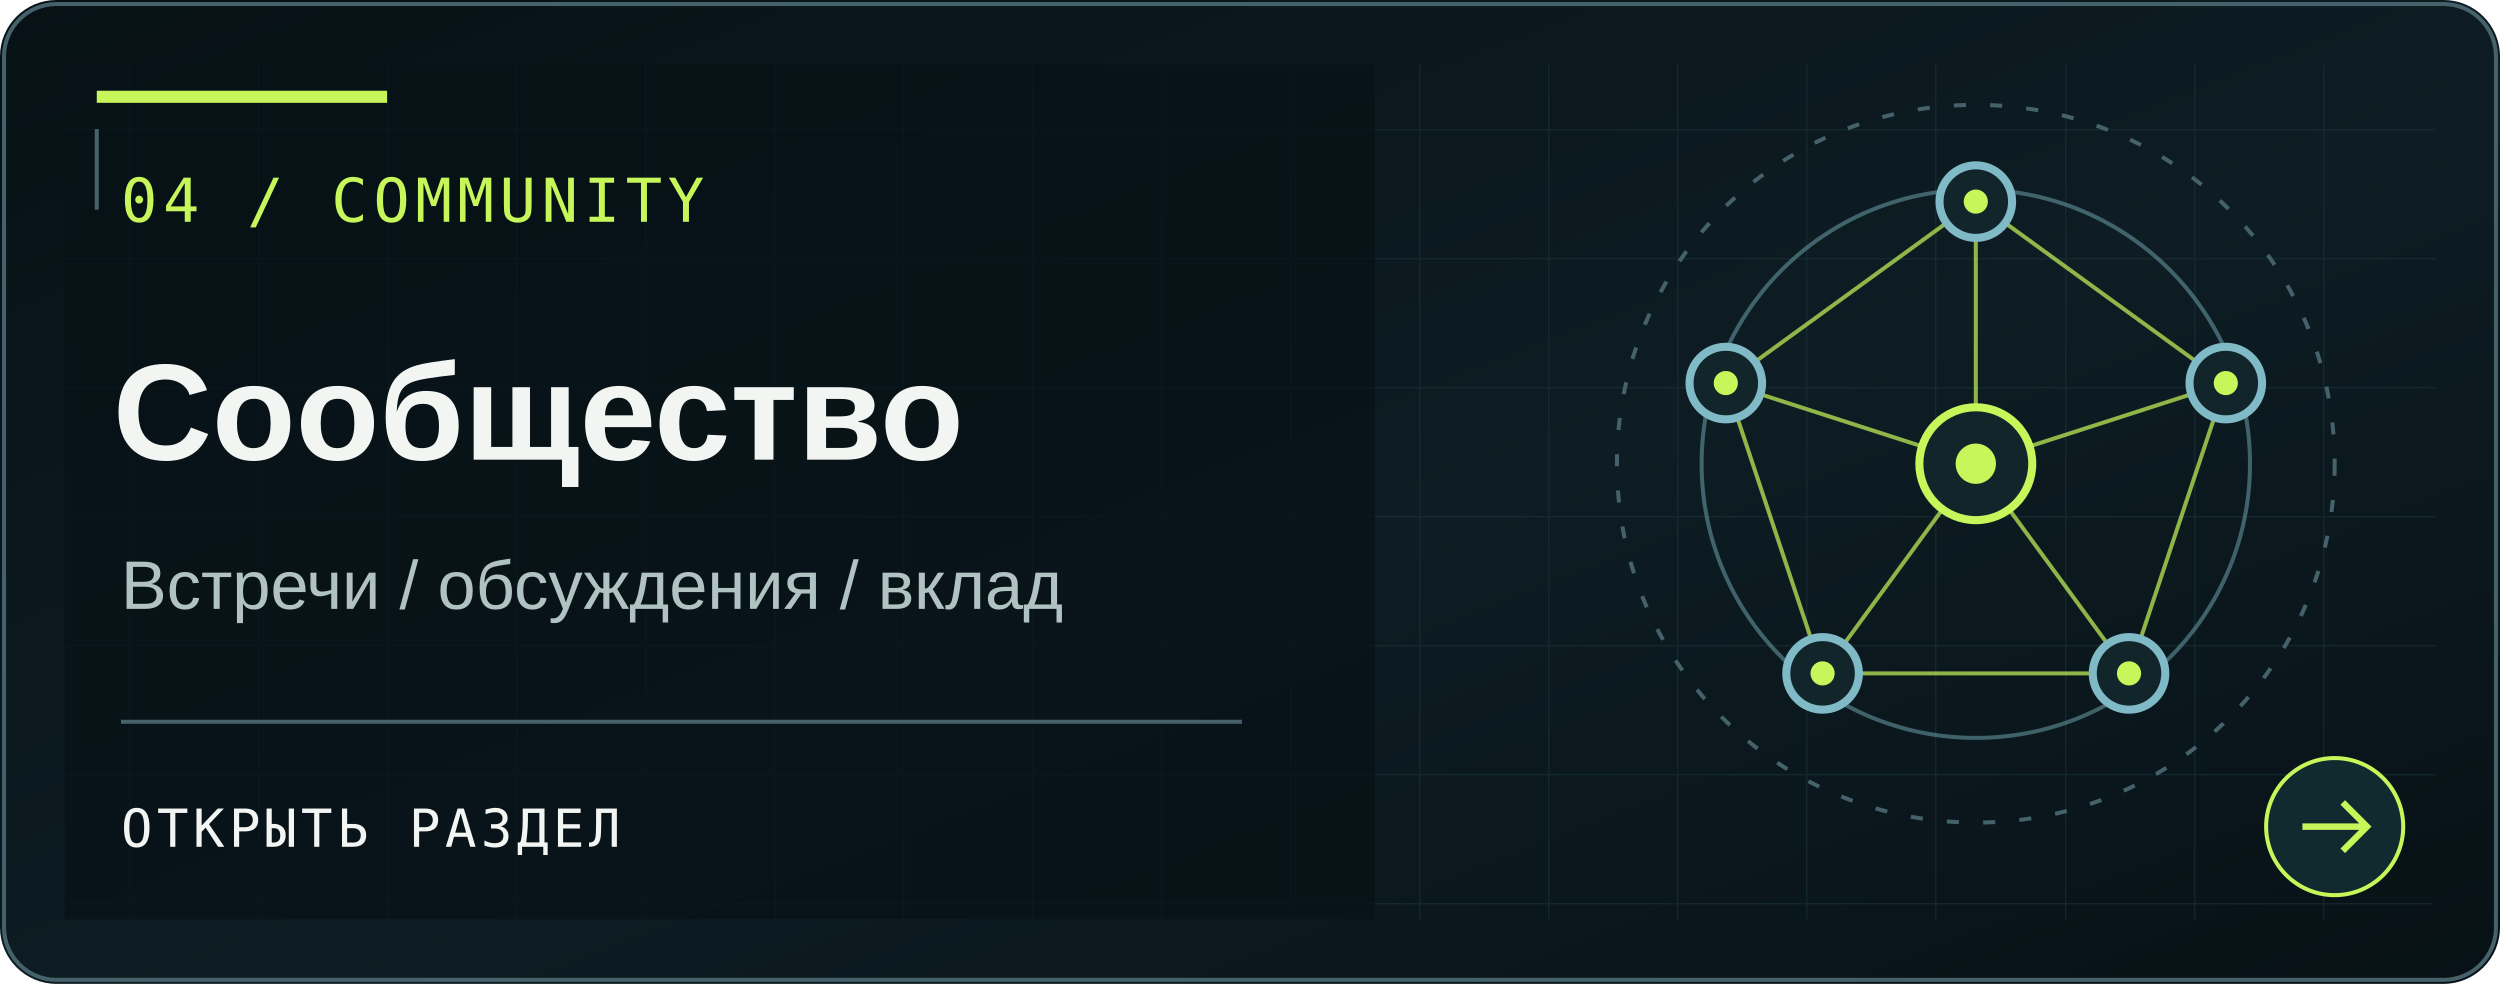
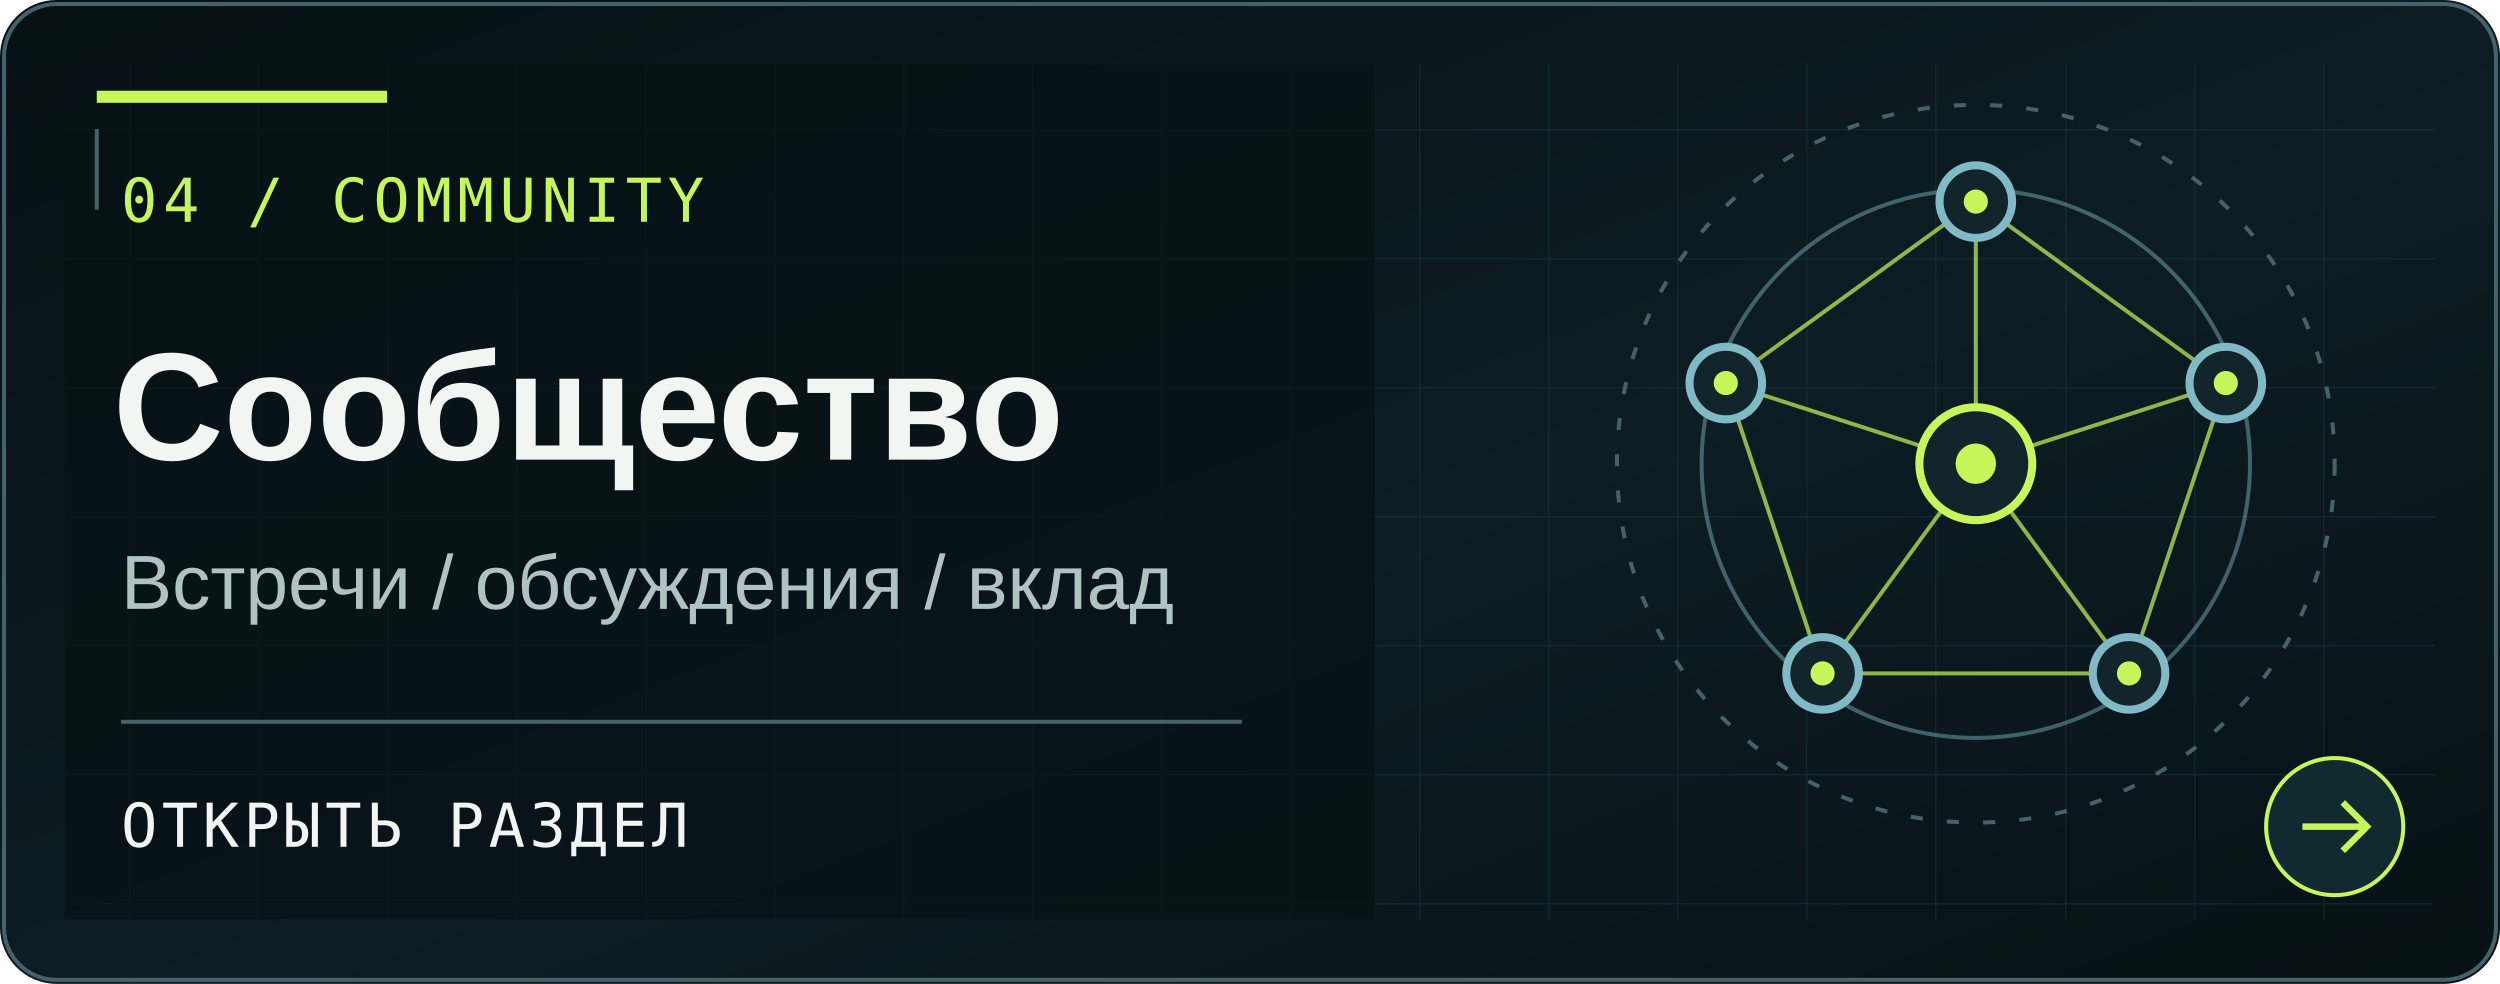
<svg xmlns="http://www.w3.org/2000/svg" width="620" height="244" viewBox="0 0 620 244" role="img" aria-labelledby="title desc">
  <defs>
    <linearGradient id="base" x1="0" y1="0" x2="1" y2="1">
      <stop stop-color="#071116" />
      <stop offset=".55" stop-color="#0d1d23" />
      <stop offset="1" stop-color="#071116" />
    </linearGradient>
    <pattern id="grid" width="32" height="32" patternUnits="userSpaceOnUse">
      <path d="M32 0H0V32" fill="none" stroke="#183039" opacity=".62" stroke-width=".7" />
    </pattern>
  </defs>
  <rect width="620" height="244" rx="14" fill="url(#base)" />
  <rect x="1" y="1" width="618" height="242" rx="13" fill="none" stroke="#45616a" />
  <g font-family="Arial, DejaVu Sans, sans-serif">
    <rect x="16" y="16" width="588" height="212" rx="7" fill="url(#grid)" />
    <g transform="translate(490 115)">
      <circle r="89" fill="none" stroke="#45616a" stroke-dasharray="3 6" />
      <circle r="68" fill="none" stroke="#80bac6" opacity=".45" />
      <g fill="none" stroke="#c7f65a" opacity=".7">
        <path d="M0 -65L62 -20 38 52 -38 52 -62 -20Z M0 -65L0 0 62 -20M38 52L0 0 -38 52M-62 -20L0 0" />
      </g>
      <circle cx="0" cy="-65" r="9" fill="#11252b" stroke="#80bac6" stroke-width="2" />
      <circle cx="0" cy="-65" r="3" fill="#c7f65a" />
      <circle cx="62" cy="-20" r="9" fill="#11252b" stroke="#80bac6" stroke-width="2" />
      <circle cx="62" cy="-20" r="3" fill="#c7f65a" />
      <circle cx="38" cy="52" r="9" fill="#11252b" stroke="#80bac6" stroke-width="2" />
      <circle cx="38" cy="52" r="3" fill="#c7f65a" />
      <circle cx="-38" cy="52" r="9" fill="#11252b" stroke="#80bac6" stroke-width="2" />
      <circle cx="-38" cy="52" r="3" fill="#c7f65a" />
      <circle cx="-62" cy="-20" r="9" fill="#11252b" stroke="#80bac6" stroke-width="2" />
      <circle cx="-62" cy="-20" r="3" fill="#c7f65a" />
      <circle cx="0" cy="0" r="14" fill="#11252b" stroke="#c7f65a" stroke-width="2" />
      <circle cx="0" cy="0" r="5" fill="#c7f65a" />
    </g>
    <rect x="16" y="16" width="325" height="212" fill="#071116" opacity=".76" />
    <path d="M24 24H96" stroke="#c7f65a" stroke-width="3" />
    <path d="M24 32V52" stroke="#45616a" />
    <text x="30" y="55" font-size="15" fill="#c7f65a" font-family="monospace" letter-spacing="1.4">04 / COMMUNITY</text>
-     <text x="28" y="114" font-size="34" fill="#f3f5f2" font-weight="800">Сообщество</text>
-     <text x="30" y="151" font-size="17" fill="#b0c2c2">Встречи / обсуждения / вклад</text>
+     <text x="28" y="114" font-size="38" fill="#f3f5f2" font-weight="800">Сообщество</text>
+     <text x="30" y="151" font-size="19" fill="#b0c2c2">Встречи / обсуждения / вклад</text>
    <path d="M30 179H308" stroke="#45616a" />
-     <text x="30" y="210" font-size="13" fill="#f3f5f2" font-family="monospace" letter-spacing="1.1">ОТКРЫТЬ РАЗДЕЛ</text>
+     <text x="30" y="210" font-size="15" fill="#f3f5f2" font-family="monospace" letter-spacing="1.1">ОТКРЫТЬ РАЗДЕЛ</text>
    <circle cx="579" cy="205" r="17" fill="#102a30" stroke="#c7f65a" />
    <path d="M571 205H587M581 199L587 205 581 211" stroke="#c7f65a" stroke-width="1.6" fill="none" />
  </g>
</svg>
